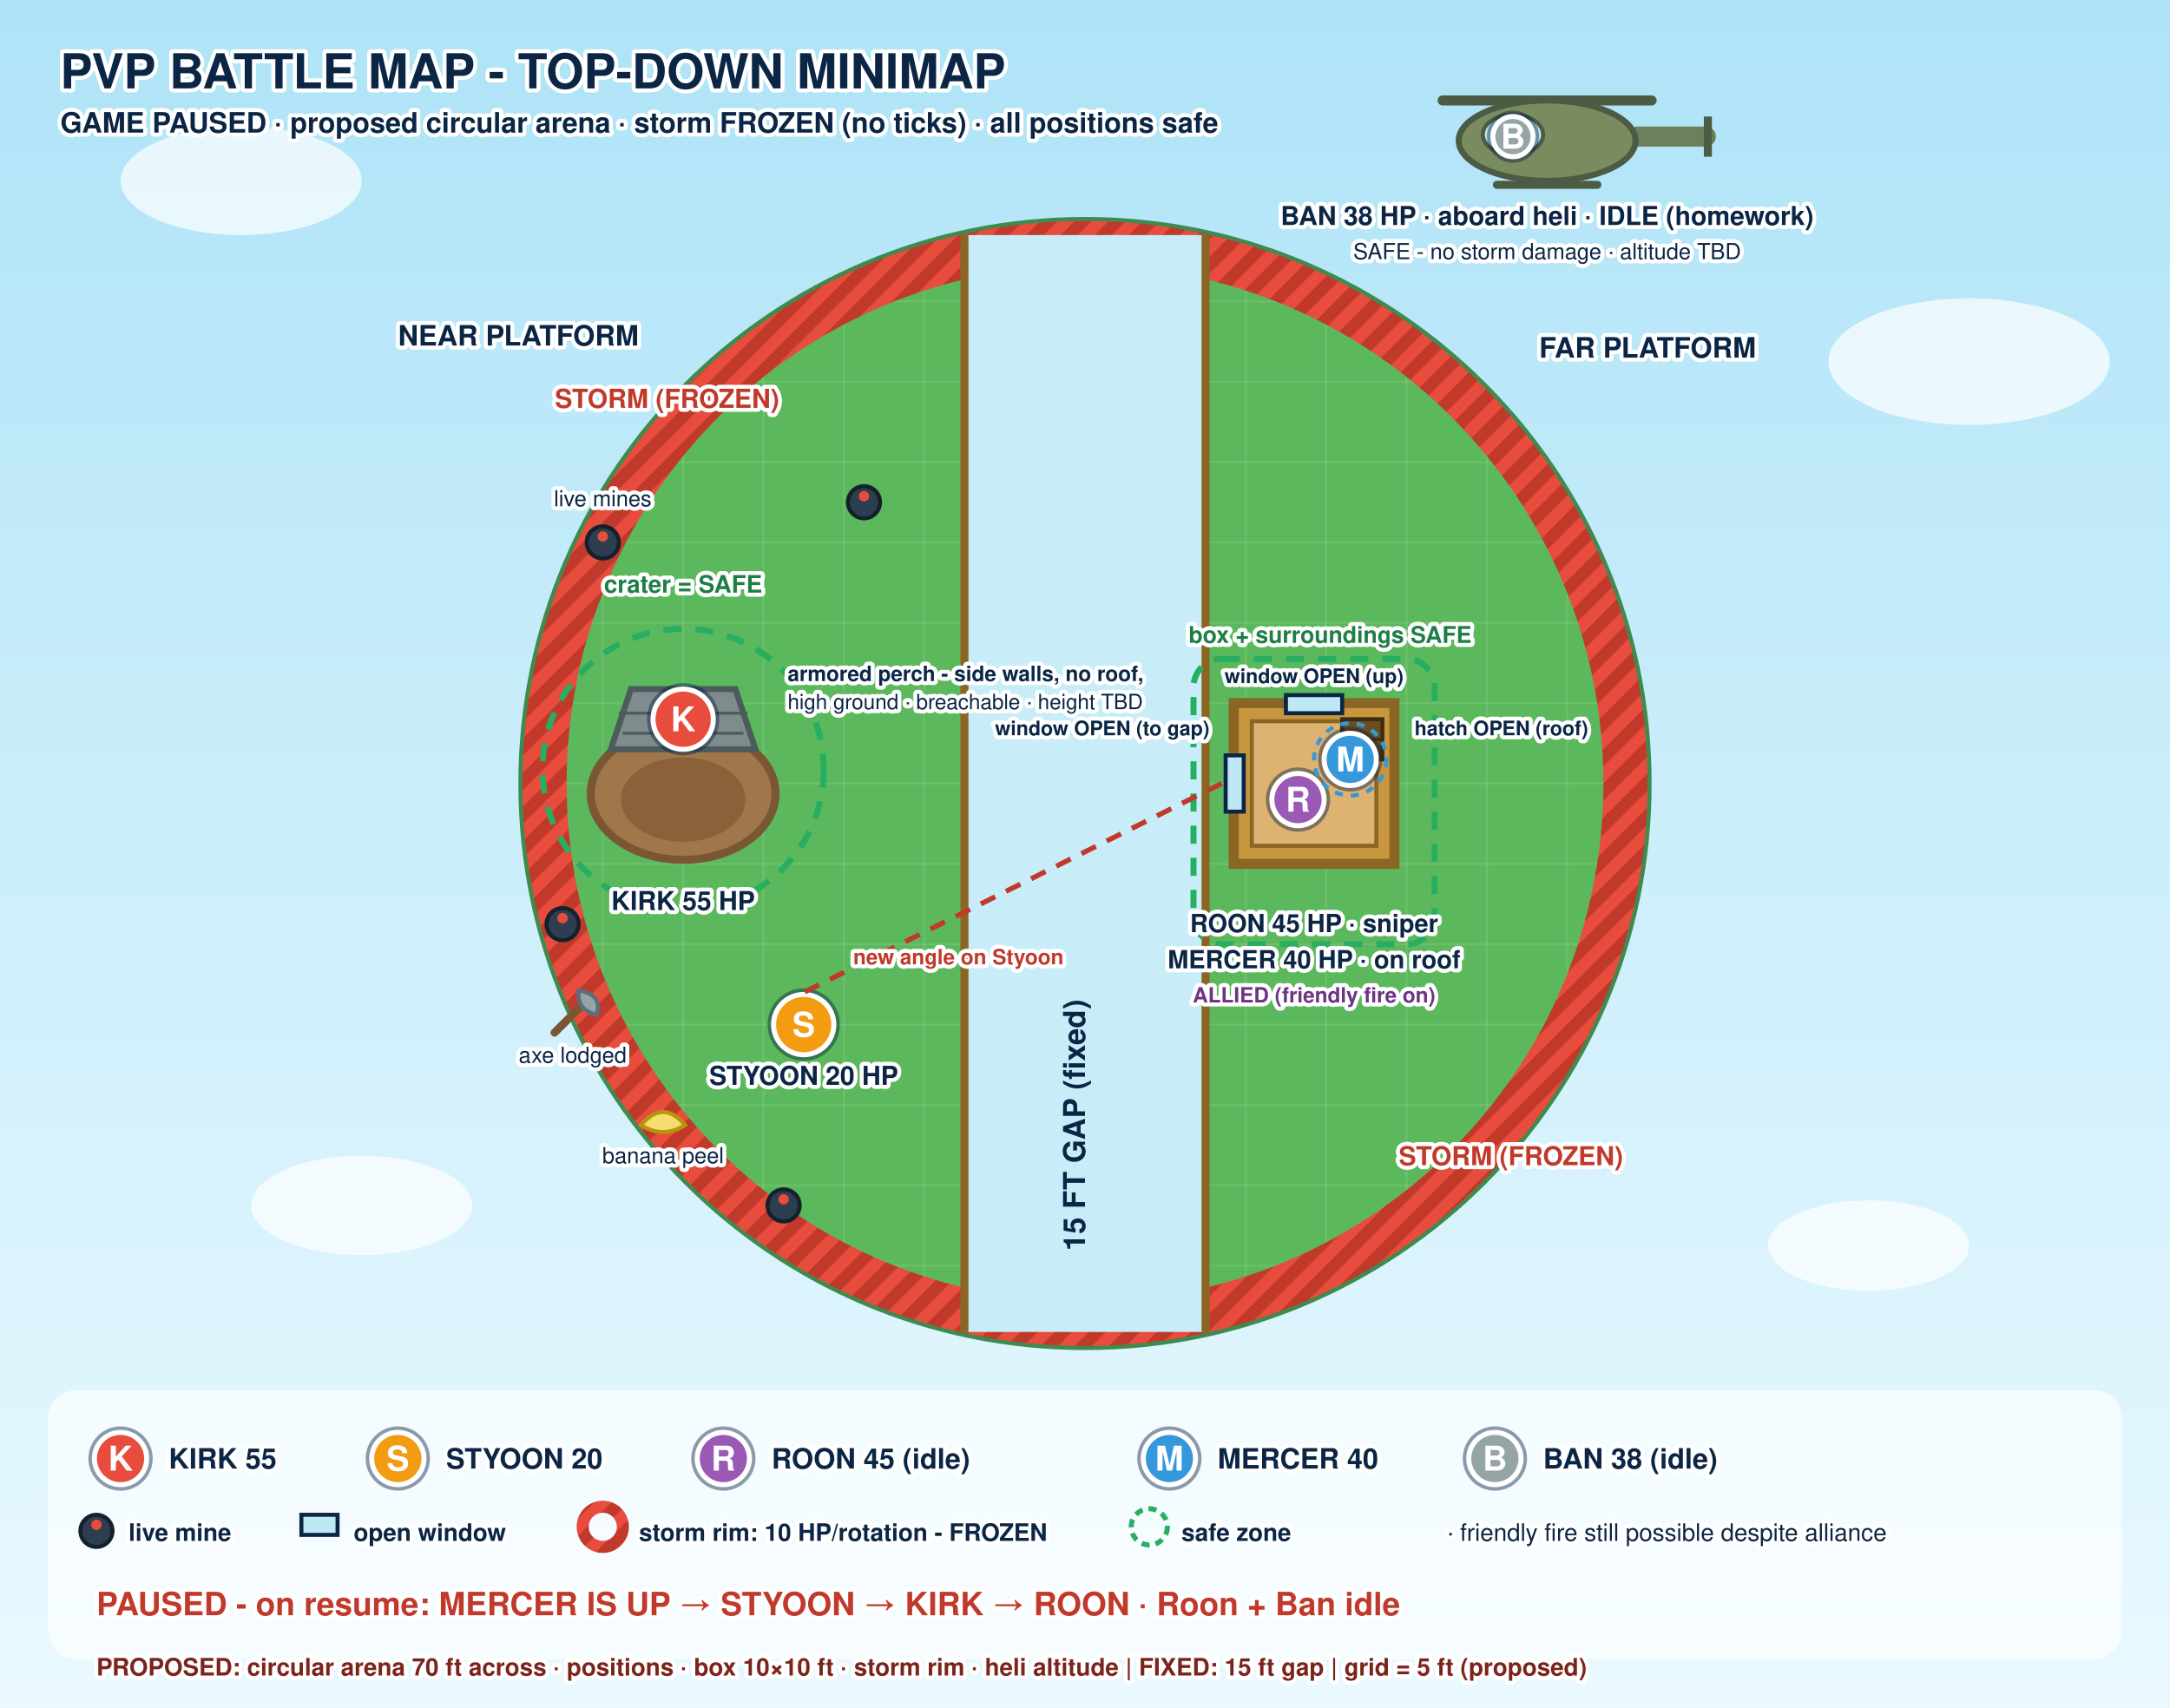
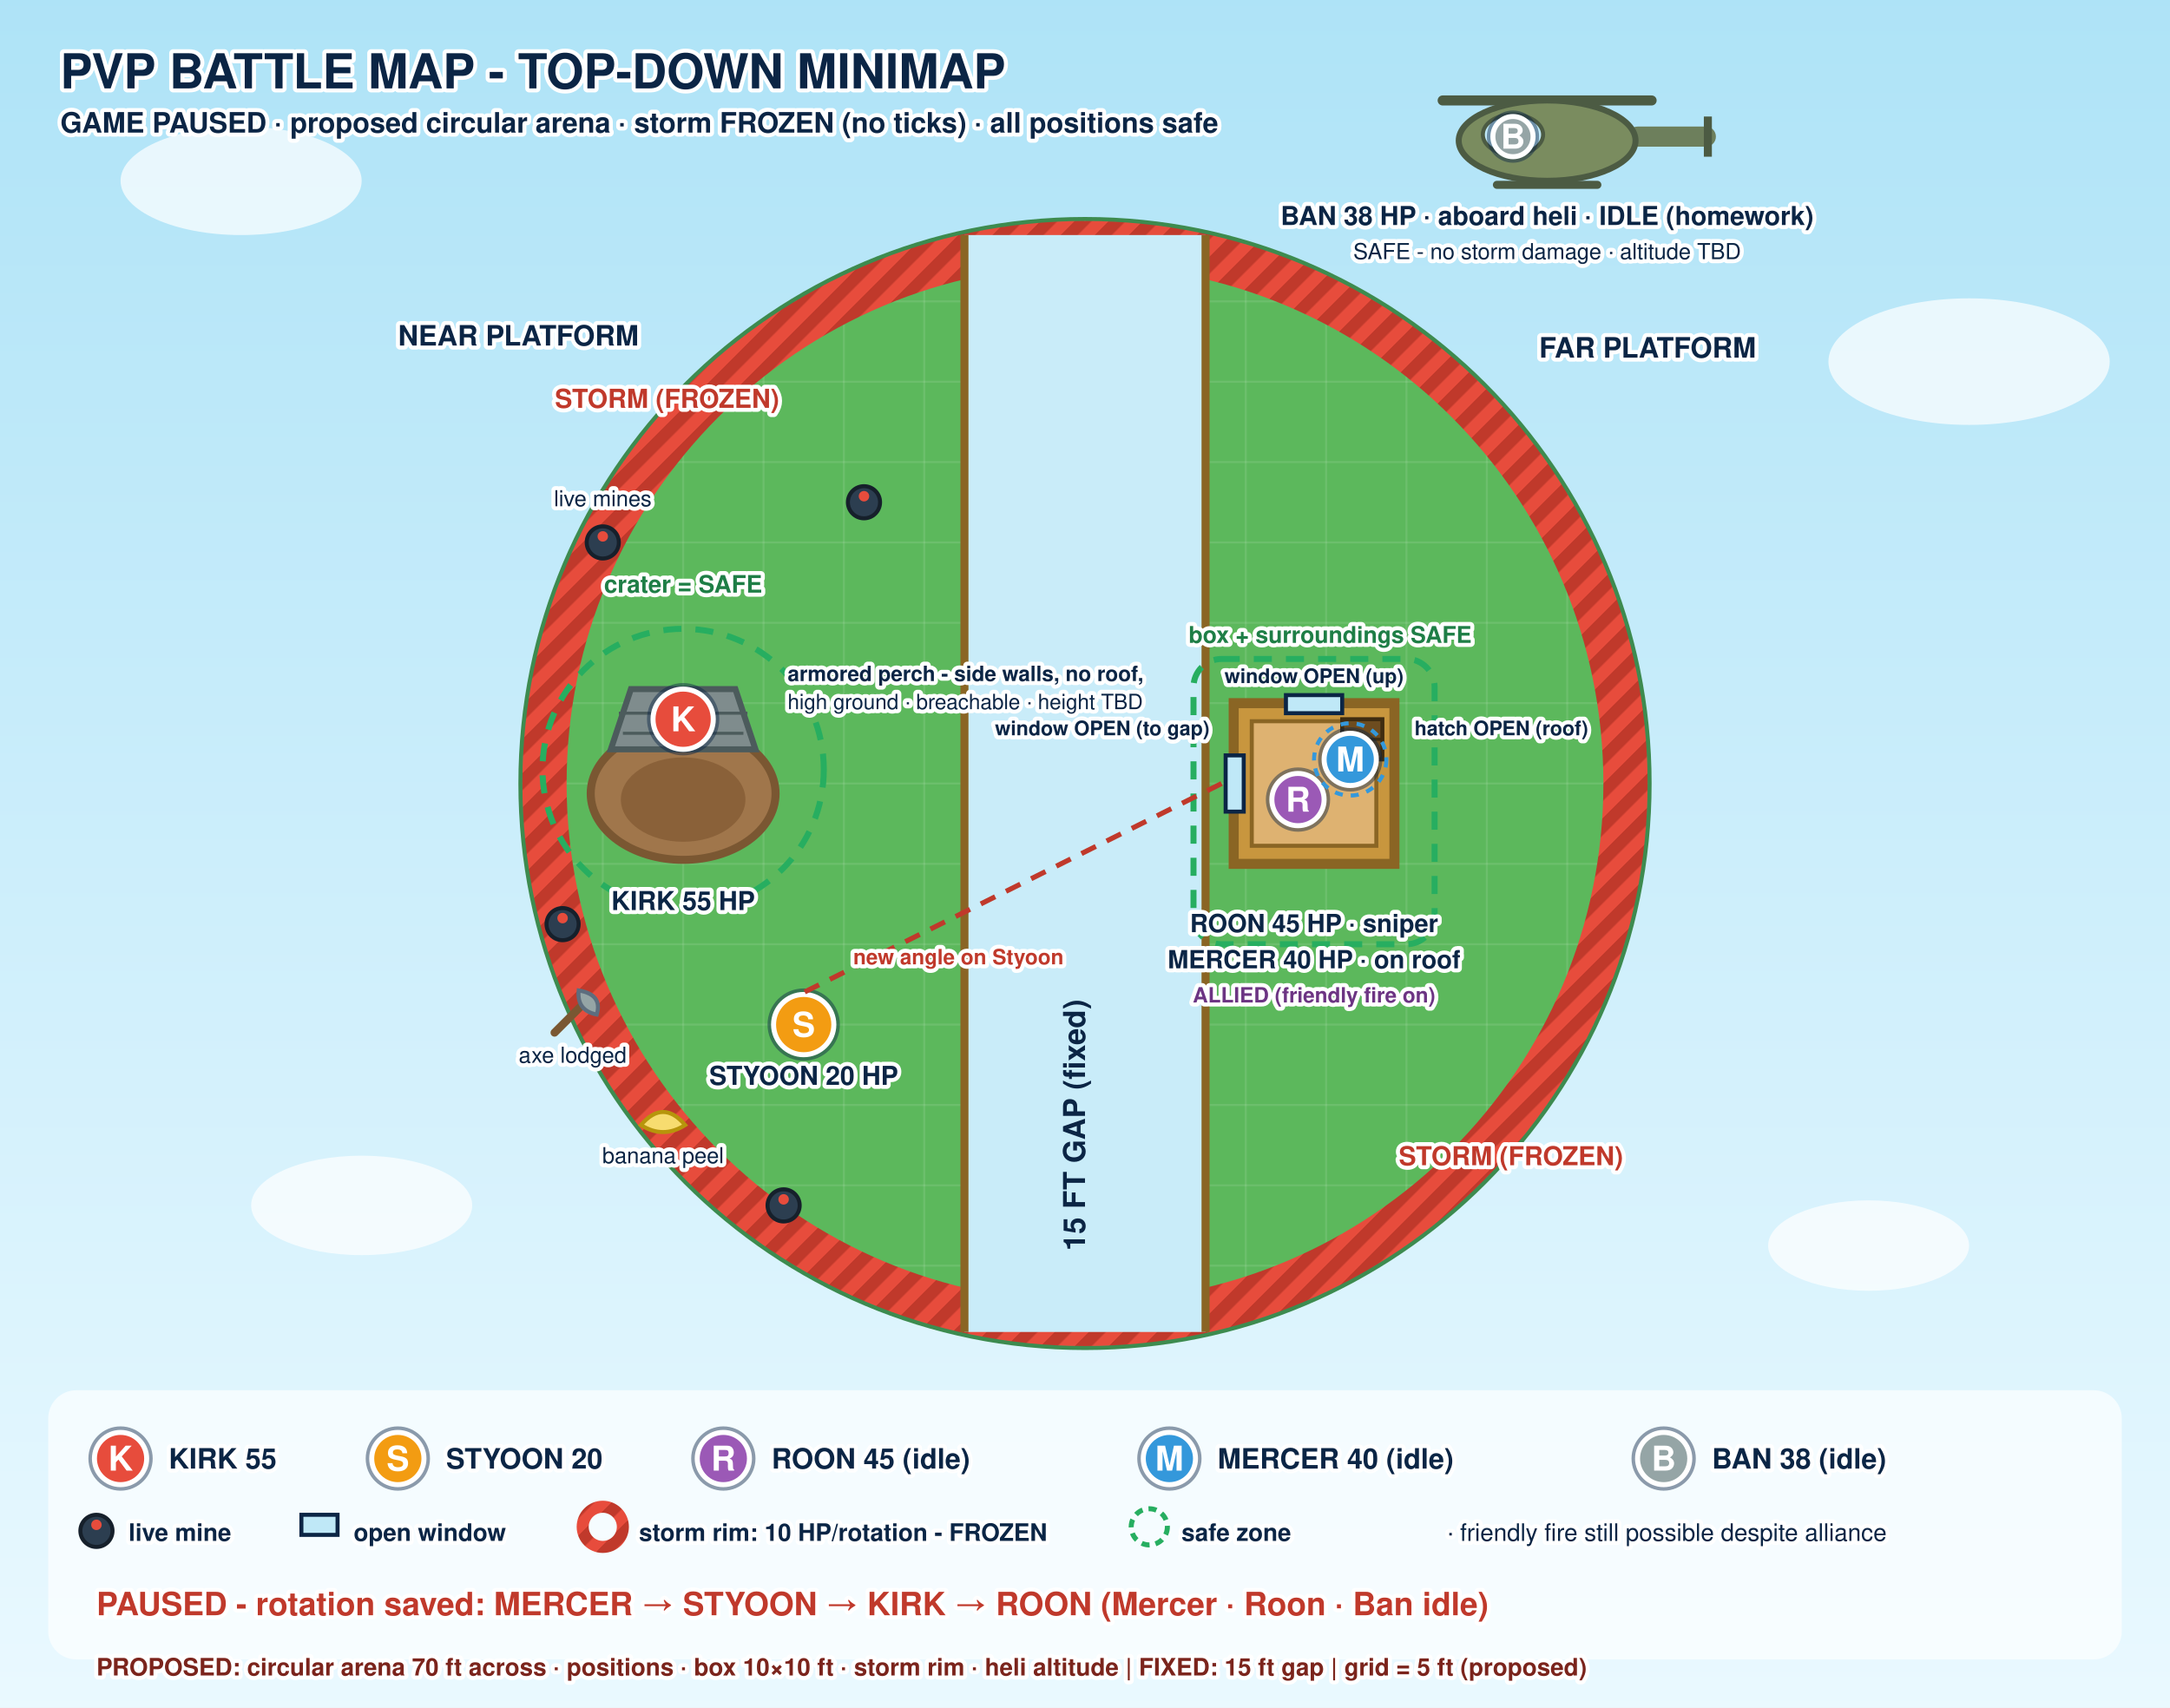
<svg xmlns="http://www.w3.org/2000/svg" width="1080" height="850" viewBox="0 0 1080 850" font-family="-apple-system,Helvetica,Arial,sans-serif">
  <defs>
    <linearGradient id="sky" x1="0" y1="0" x2="0" y2="1">
      <stop offset="0" stop-color="#aee3f7" />
      <stop offset="1" stop-color="#eaf9ff" />
    </linearGradient>
    <pattern id="hatch" width="12" height="12" patternTransform="rotate(45)" patternUnits="userSpaceOnUse">
      <rect width="12" height="12" fill="#e74c3c" />
      <rect width="6" height="12" fill="#c0392b" />
    </pattern>
    <clipPath id="arena">
      <circle cx="540" cy="390" r="280" />
    </clipPath>
  </defs>
  <rect width="1080" height="850" fill="url(#sky)" />
  <ellipse cx="120" cy="90" rx="60" ry="27.0" fill="#ffffff" fill-opacity="0.7" />
  <ellipse cx="980" cy="180" rx="70" ry="31.5" fill="#ffffff" fill-opacity="0.7" />
  <ellipse cx="180" cy="600" rx="55" ry="24.75" fill="#ffffff" fill-opacity="0.7" />
  <ellipse cx="930" cy="620" rx="50" ry="22.5" fill="#ffffff" fill-opacity="0.7" />
  <text x="30" y="44" text-anchor="start" font-size="24" font-weight="800" fill="#0b2545" style="paint-order:stroke;stroke:#ffffff;stroke-width:4px;stroke-linejoin:round">PVP BATTLE MAP - TOP-DOWN MINIMAP</text>
  <text x="30" y="66" text-anchor="start" font-size="14" font-weight="600" fill="#0b2545" style="paint-order:stroke;stroke:#ffffff;stroke-width:4px;stroke-linejoin:round">GAME PAUSED · proposed circular arena · storm FROZEN (no ticks) · all positions safe</text>
  <line x1="718" y1="50" x2="822" y2="50" stroke="#4c5b43" stroke-width="5" stroke-linecap="round" />
  <rect x="767" y="50" width="6" height="12" fill="#4c5b43" />
  <rect x="810" y="63" width="44" height="10" rx="5" fill="#6d7f5c" />
  <line x1="850" y1="58" x2="850" y2="78" stroke="#4c5b43" stroke-width="4" />
  <ellipse cx="770" cy="70" rx="44" ry="20" fill="#7a8c5f" stroke="#4c5b43" stroke-width="3" />
  <ellipse cx="753" cy="67" rx="15" ry="10" fill="#bfe8f7" stroke="#4c5b43" stroke-width="2" />
  <line x1="745" y1="92" x2="795" y2="92" stroke="#4c5b43" stroke-width="4" stroke-linecap="round" />
  <circle cx="753" cy="68" r="13" fill="#0b2545" fill-opacity="0.45" />
  <circle cx="753" cy="68" r="10" fill="#95a5a6" stroke="#ffffff" stroke-width="2.5" />
  <text x="753" y="74" text-anchor="middle" font-size="17" font-weight="800" fill="#ffffff">B</text>
  <text x="770" y="112" text-anchor="middle" font-size="13" font-weight="800" fill="#0b2545" style="paint-order:stroke;stroke:#ffffff;stroke-width:4px;stroke-linejoin:round">BAN 38 HP · aboard heli · IDLE (homework)</text>
  <text x="770" y="129" text-anchor="middle" font-size="11" font-weight="500" fill="#0b2545" style="paint-order:stroke;stroke:#ffffff;stroke-width:4px;stroke-linejoin:round">SAFE - no storm damage · altitude TBD</text>
  <circle cx="540" cy="390" r="280" fill="#5cb85c" stroke="#3d8b4f" stroke-width="4" />
  <g clip-path="url(#arena)">
    <line x1="260" y1="110" x2="260" y2="670" stroke="#ffffff" stroke-opacity="0.10" />
    <line x1="300" y1="110" x2="300" y2="670" stroke="#ffffff" stroke-opacity="0.10" />
    <line x1="340" y1="110" x2="340" y2="670" stroke="#ffffff" stroke-opacity="0.10" />
    <line x1="380" y1="110" x2="380" y2="670" stroke="#ffffff" stroke-opacity="0.10" />
    <line x1="420" y1="110" x2="420" y2="670" stroke="#ffffff" stroke-opacity="0.10" />
    <line x1="460" y1="110" x2="460" y2="670" stroke="#ffffff" stroke-opacity="0.10" />
    <line x1="500" y1="110" x2="500" y2="670" stroke="#ffffff" stroke-opacity="0.10" />
    <line x1="540" y1="110" x2="540" y2="670" stroke="#ffffff" stroke-opacity="0.10" />
    <line x1="580" y1="110" x2="580" y2="670" stroke="#ffffff" stroke-opacity="0.10" />
    <line x1="620" y1="110" x2="620" y2="670" stroke="#ffffff" stroke-opacity="0.10" />
    <line x1="660" y1="110" x2="660" y2="670" stroke="#ffffff" stroke-opacity="0.10" />
    <line x1="700" y1="110" x2="700" y2="670" stroke="#ffffff" stroke-opacity="0.10" />
    <line x1="740" y1="110" x2="740" y2="670" stroke="#ffffff" stroke-opacity="0.10" />
    <line x1="780" y1="110" x2="780" y2="670" stroke="#ffffff" stroke-opacity="0.10" />
    <line x1="820" y1="110" x2="820" y2="670" stroke="#ffffff" stroke-opacity="0.10" />
    <line x1="260" y1="110" x2="820" y2="110" stroke="#ffffff" stroke-opacity="0.10" />
    <line x1="260" y1="150" x2="820" y2="150" stroke="#ffffff" stroke-opacity="0.10" />
    <line x1="260" y1="190" x2="820" y2="190" stroke="#ffffff" stroke-opacity="0.10" />
    <line x1="260" y1="230" x2="820" y2="230" stroke="#ffffff" stroke-opacity="0.10" />
    <line x1="260" y1="270" x2="820" y2="270" stroke="#ffffff" stroke-opacity="0.10" />
    <line x1="260" y1="310" x2="820" y2="310" stroke="#ffffff" stroke-opacity="0.10" />
    <line x1="260" y1="350" x2="820" y2="350" stroke="#ffffff" stroke-opacity="0.10" />
    <line x1="260" y1="390" x2="820" y2="390" stroke="#ffffff" stroke-opacity="0.10" />
    <line x1="260" y1="430" x2="820" y2="430" stroke="#ffffff" stroke-opacity="0.10" />
    <line x1="260" y1="470" x2="820" y2="470" stroke="#ffffff" stroke-opacity="0.10" />
    <line x1="260" y1="510" x2="820" y2="510" stroke="#ffffff" stroke-opacity="0.10" />
    <line x1="260" y1="550" x2="820" y2="550" stroke="#ffffff" stroke-opacity="0.10" />
    <line x1="260" y1="590" x2="820" y2="590" stroke="#ffffff" stroke-opacity="0.10" />
    <line x1="260" y1="630" x2="820" y2="630" stroke="#ffffff" stroke-opacity="0.10" />
    <line x1="260" y1="670" x2="820" y2="670" stroke="#ffffff" stroke-opacity="0.10" />
  </g>
  <circle cx="540" cy="390" r="269" fill="none" stroke="url(#hatch)" stroke-width="22" />
  <text x="332" y="203" text-anchor="middle" font-size="13" font-weight="800" fill="#c0392b" style="paint-order:stroke;stroke:#ffffff;stroke-width:4px;stroke-linejoin:round">STORM (FROZEN)</text>
  <text x="752" y="580" text-anchor="middle" font-size="13" font-weight="800" fill="#c0392b" style="paint-order:stroke;stroke:#ffffff;stroke-width:4px;stroke-linejoin:round">STORM (FROZEN)</text>
  <rect x="480" y="117" width="120" height="546" fill="#c9ecf9" />
  <line x1="480" y1="117" x2="480" y2="663" stroke="#8a6524" stroke-width="4" />
  <line x1="600" y1="117" x2="600" y2="663" stroke="#8a6524" stroke-width="4" />
  <text x="540" y="560" text-anchor="middle" font-size="15" font-weight="800" fill="#0b2545" transform="rotate(-90 540 560)" style="paint-order:stroke;stroke:#c9ecf9;stroke-width:4px">15 FT GAP (fixed)</text>
  <text x="258" y="172" text-anchor="middle" font-size="14" font-weight="800" fill="#0b2545" style="paint-order:stroke;stroke:#ffffff;stroke-width:4px;stroke-linejoin:round">NEAR PLATFORM</text>
  <text x="820" y="178" text-anchor="middle" font-size="14" font-weight="800" fill="#0b2545" style="paint-order:stroke;stroke:#ffffff;stroke-width:4px;stroke-linejoin:round">FAR PLATFORM</text>
  <circle cx="340" cy="383" r="70" fill="none" stroke="#27ae60" stroke-width="3" stroke-dasharray="9 7" />
  <ellipse cx="340" cy="395" rx="46" ry="33" fill="#a0764b" stroke="#7a5732" stroke-width="4" />
  <ellipse cx="340" cy="398" rx="31" ry="21" fill="#8a6139" />
  <polygon points="304,373 376,373 366,343 314,343" fill="#7f8c8d" stroke="#4c5b5c" stroke-width="3" />
  <line x1="310" y1="365" x2="370" y2="365" stroke="#4c5b5c" stroke-width="1.5" />
  <line x1="308" y1="355" x2="372" y2="355" stroke="#4c5b5c" stroke-width="1.5" />
  <circle cx="340" cy="358" r="18" fill="#0b2545" fill-opacity="0.45" />
  <circle cx="340" cy="358" r="15" fill="#e74c3c" stroke="#ffffff" stroke-width="2.5" />
  <text x="340" y="364" text-anchor="middle" font-size="17" font-weight="800" fill="#ffffff">K</text>
  <text x="340" y="295" text-anchor="middle" font-size="12" font-weight="600" fill="#1e7e46" style="paint-order:stroke;stroke:#ffffff;stroke-width:4px;stroke-linejoin:round">crater = SAFE</text>
  <text x="340" y="453" text-anchor="middle" font-size="13" font-weight="800" fill="#0b2545" style="paint-order:stroke;stroke:#ffffff;stroke-width:4px;stroke-linejoin:round">KIRK 55 HP</text>
  <text x="392" y="339" text-anchor="start" font-size="10.5" font-weight="600" fill="#0b2545" style="paint-order:stroke;stroke:#ffffff;stroke-width:4px;stroke-linejoin:round">armored perch - side walls, no roof,</text>
  <text x="392" y="353" text-anchor="start" font-size="10.5" font-weight="500" fill="#0b2545" style="paint-order:stroke;stroke:#ffffff;stroke-width:4px;stroke-linejoin:round">high ground · breachable · height TBD</text>
  <circle cx="400" cy="510" r="18" fill="#0b2545" fill-opacity="0.45" />
  <circle cx="400" cy="510" r="15" fill="#f39c12" stroke="#ffffff" stroke-width="2.5" />
  <text x="400" y="516" text-anchor="middle" font-size="17" font-weight="800" fill="#ffffff">S</text>
  <text x="400" y="540" text-anchor="middle" font-size="13" font-weight="800" fill="#0b2545" style="paint-order:stroke;stroke:#ffffff;stroke-width:4px;stroke-linejoin:round">STYOON 20 HP</text>
  <circle cx="300" cy="270" r="8" fill="#2c3e50" stroke="#16202b" stroke-width="2" />
  <circle cx="300" cy="267" r="2.6" fill="#e74c3c" />
  <circle cx="430" cy="250" r="8" fill="#2c3e50" stroke="#16202b" stroke-width="2" />
  <circle cx="430" cy="247" r="2.6" fill="#e74c3c" />
  <circle cx="390" cy="600" r="8" fill="#2c3e50" stroke="#16202b" stroke-width="2" />
  <circle cx="390" cy="597" r="2.6" fill="#e74c3c" />
  <circle cx="280" cy="460" r="8" fill="#2c3e50" stroke="#16202b" stroke-width="2" />
  <circle cx="280" cy="457" r="2.6" fill="#e74c3c" />
  <text x="300" y="252" text-anchor="middle" font-size="11" font-weight="500" fill="#0b2545" style="paint-order:stroke;stroke:#ffffff;stroke-width:4px;stroke-linejoin:round">live mines</text>
  <line x1="276" y1="514" x2="292" y2="498" stroke="#7a5732" stroke-width="4" stroke-linecap="round" />
  <path d="M 288 493 q 12 2 9 12 q -10 -2 -9 -12 z" fill="#95a5a6" stroke="#5d6d7e" stroke-width="2" />
  <text x="285" y="529" text-anchor="middle" font-size="11" font-weight="500" fill="#0b2545" style="paint-order:stroke;stroke:#ffffff;stroke-width:4px;stroke-linejoin:round">axe lodged</text>
  <path d="M 319 560 q 11 -13 22 0 q -11 7 -22 0 z" fill="#f7dc6f" stroke="#b7950b" stroke-width="2" />
  <text x="330" y="579" text-anchor="middle" font-size="11" font-weight="500" fill="#0b2545" style="paint-order:stroke;stroke:#ffffff;stroke-width:4px;stroke-linejoin:round">banana peel</text>
  <rect x="594" y="328" width="120" height="142" rx="14" fill="none" stroke="#27ae60" stroke-width="3" stroke-dasharray="9 7" />
  <text x="662.0" y="320" text-anchor="middle" font-size="11.5" font-weight="600" fill="#1e7e46" style="paint-order:stroke;stroke:#ffffff;stroke-width:4px;stroke-linejoin:round">box + surroundings SAFE</text>
  <rect x="614" y="350" width="80" height="80" fill="#c8963e" stroke="#8a6524" stroke-width="5" />
  <rect x="623" y="359" width="62" height="62" fill="#deb271" stroke="#8a6524" stroke-width="2" />
  <rect x="640.0" y="346" width="28" height="9" fill="#bfe8f7" stroke="#0b2545" stroke-width="2" />
  <rect x="610" y="376.0" width="9" height="28" fill="#bfe8f7" stroke="#0b2545" stroke-width="2" />
  <text x="654.0" y="340" text-anchor="middle" font-size="10" font-weight="600" fill="#0b2545" style="paint-order:stroke;stroke:#ffffff;stroke-width:4px;stroke-linejoin:round">window OPEN (up)</text>
  <text x="602" y="366.0" text-anchor="end" font-size="10" font-weight="600" fill="#0b2545" style="paint-order:stroke;stroke:#ffffff;stroke-width:4px;stroke-linejoin:round">window OPEN (to gap)</text>
  <rect x="668" y="358" width="20" height="20" fill="#6d4c1f" stroke="#3f2c10" stroke-width="2" />
  <line x1="668" y1="368" x2="688" y2="368" stroke="#3f2c10" stroke-width="1.5" />
  <text x="704" y="366" text-anchor="start" font-size="10" font-weight="600" fill="#0b2545" style="paint-order:stroke;stroke:#ffffff;stroke-width:4px;stroke-linejoin:round">hatch OPEN (roof)</text>
  <circle cx="646" cy="398" r="16" fill="#0b2545" fill-opacity="0.45" />
  <circle cx="646" cy="398" r="13" fill="#9b59b6" stroke="#ffffff" stroke-width="2.5" />
  <text x="646" y="404" text-anchor="middle" font-size="17" font-weight="800" fill="#ffffff">R</text>
  <circle cx="672" cy="378" r="18" fill="none" stroke="#3498db" stroke-width="2" stroke-dasharray="4 4" />
  <circle cx="672" cy="378" r="16" fill="#0b2545" fill-opacity="0.45" />
  <circle cx="672" cy="378" r="13" fill="#3498db" stroke="#ffffff" stroke-width="2.5" />
  <text x="672" y="384" text-anchor="middle" font-size="17" font-weight="800" fill="#ffffff">M</text>
  <text x="654.0" y="464" text-anchor="middle" font-size="12.5" font-weight="800" fill="#0b2545" style="paint-order:stroke;stroke:#ffffff;stroke-width:4px;stroke-linejoin:round">ROON 45 HP · sniper</text>
  <text x="654.0" y="482" text-anchor="middle" font-size="12.5" font-weight="800" fill="#0b2545" style="paint-order:stroke;stroke:#ffffff;stroke-width:4px;stroke-linejoin:round">MERCER 40 HP · on roof</text>
  <text x="654.0" y="499" text-anchor="middle" font-size="10.5" font-weight="600" fill="#6c3483" style="paint-order:stroke;stroke:#ffffff;stroke-width:4px;stroke-linejoin:round">ALLIED (friendly fire on)</text>
  <line x1="608" y1="390.0" x2="400" y2="494" stroke="#c0392b" stroke-width="2.5" stroke-dasharray="8 6" />
  <text x="477" y="480" text-anchor="middle" font-size="10.5" font-weight="600" fill="#c0392b" style="paint-order:stroke;stroke:#ffffff;stroke-width:4px;stroke-linejoin:round">new angle on Styoon</text>
  <rect x="24" y="692" width="1032" height="134" rx="14" fill="#ffffff" fill-opacity="0.65" />
  <circle cx="60" cy="726" r="16" fill="#0b2545" fill-opacity="0.45" />
  <circle cx="60" cy="726" r="13" fill="#e74c3c" stroke="#ffffff" stroke-width="2.5" />
  <text x="60" y="732" text-anchor="middle" font-size="17" font-weight="800" fill="#ffffff">K</text>
  <text x="84" y="731" text-anchor="start" font-size="14" font-weight="800" fill="#0b2545" style="paint-order:stroke;stroke:#ffffff;stroke-width:4px;stroke-linejoin:round">KIRK 55</text>
  <circle cx="198" cy="726" r="16" fill="#0b2545" fill-opacity="0.45" />
  <circle cx="198" cy="726" r="13" fill="#f39c12" stroke="#ffffff" stroke-width="2.5" />
  <text x="198" y="732" text-anchor="middle" font-size="17" font-weight="800" fill="#ffffff">S</text>
  <text x="222" y="731" text-anchor="start" font-size="14" font-weight="800" fill="#0b2545" style="paint-order:stroke;stroke:#ffffff;stroke-width:4px;stroke-linejoin:round">STYOON 20</text>
  <circle cx="360" cy="726" r="16" fill="#0b2545" fill-opacity="0.45" />
  <circle cx="360" cy="726" r="13" fill="#9b59b6" stroke="#ffffff" stroke-width="2.5" />
  <text x="360" y="732" text-anchor="middle" font-size="17" font-weight="800" fill="#ffffff">R</text>
  <text x="384" y="731" text-anchor="start" font-size="14" font-weight="800" fill="#0b2545" style="paint-order:stroke;stroke:#ffffff;stroke-width:4px;stroke-linejoin:round">ROON 45 (idle)</text>
  <circle cx="582" cy="726" r="16" fill="#0b2545" fill-opacity="0.45" />
  <circle cx="582" cy="726" r="13" fill="#3498db" stroke="#ffffff" stroke-width="2.5" />
  <text x="582" y="732" text-anchor="middle" font-size="17" font-weight="800" fill="#ffffff">M</text>
-   <text x="606" y="731" text-anchor="start" font-size="14" font-weight="800" fill="#0b2545" style="paint-order:stroke;stroke:#ffffff;stroke-width:4px;stroke-linejoin:round">MERCER 40</text>
-   <circle cx="744" cy="726" r="16" fill="#0b2545" fill-opacity="0.45" />
-   <circle cx="744" cy="726" r="13" fill="#95a5a6" stroke="#ffffff" stroke-width="2.5" />
-   <text x="744" y="732" text-anchor="middle" font-size="17" font-weight="800" fill="#ffffff">B</text>
-   <text x="768" y="731" text-anchor="start" font-size="14" font-weight="800" fill="#0b2545" style="paint-order:stroke;stroke:#ffffff;stroke-width:4px;stroke-linejoin:round">BAN 38 (idle)</text>
+   <text x="606" y="731" text-anchor="start" font-size="14" font-weight="800" fill="#0b2545" style="paint-order:stroke;stroke:#ffffff;stroke-width:4px;stroke-linejoin:round">MERCER 40 (idle)</text>
+   <circle cx="828" cy="726" r="16" fill="#0b2545" fill-opacity="0.45" />
+   <circle cx="828" cy="726" r="13" fill="#95a5a6" stroke="#ffffff" stroke-width="2.5" />
+   <text x="828" y="732" text-anchor="middle" font-size="17" font-weight="800" fill="#ffffff">B</text>
+   <text x="852" y="731" text-anchor="start" font-size="14" font-weight="800" fill="#0b2545" style="paint-order:stroke;stroke:#ffffff;stroke-width:4px;stroke-linejoin:round">BAN 38 (idle)</text>
  <circle cx="48" cy="762" r="8" fill="#2c3e50" stroke="#16202b" stroke-width="2" />
  <circle cx="48" cy="759" r="2.6" fill="#e74c3c" />
  <text x="64" y="767" text-anchor="start" font-size="12" font-weight="600" fill="#0b2545" style="paint-order:stroke;stroke:#ffffff;stroke-width:4px;stroke-linejoin:round">live mine</text>
  <rect x="150" y="754" width="18" height="10" fill="#bfe8f7" stroke="#0b2545" stroke-width="2" />
  <text x="176" y="767" text-anchor="start" font-size="12" font-weight="600" fill="#0b2545" style="paint-order:stroke;stroke:#ffffff;stroke-width:4px;stroke-linejoin:round">open window</text>
  <circle cx="300" cy="760" r="10" fill="none" stroke="url(#hatch)" stroke-width="6" />
  <text x="318" y="767" text-anchor="start" font-size="12" font-weight="600" fill="#0b2545" style="paint-order:stroke;stroke:#ffffff;stroke-width:4px;stroke-linejoin:round">storm rim: 10 HP/rotation - FROZEN</text>
  <circle cx="572" cy="760" r="9" fill="none" stroke="#27ae60" stroke-width="2.5" stroke-dasharray="4 3" />
  <text x="588" y="767" text-anchor="start" font-size="12" font-weight="600" fill="#0b2545" style="paint-order:stroke;stroke:#ffffff;stroke-width:4px;stroke-linejoin:round">safe zone</text>
  <text x="720" y="767" text-anchor="start" font-size="12" font-weight="500" fill="#0b2545" style="paint-order:stroke;stroke:#ffffff;stroke-width:4px;stroke-linejoin:round">· friendly fire still possible despite alliance</text>
-   <text x="48" y="804" text-anchor="start" font-size="16" font-weight="800" fill="#c0392b" style="paint-order:stroke;stroke:#ffffff;stroke-width:4px;stroke-linejoin:round">PAUSED - on resume: MERCER IS UP → STYOON → KIRK → ROON  ·  Roon + Ban idle</text>
+   <text x="48" y="804" text-anchor="start" font-size="16" font-weight="800" fill="#c0392b" style="paint-order:stroke;stroke:#ffffff;stroke-width:4px;stroke-linejoin:round">PAUSED - rotation saved: MERCER → STYOON → KIRK → ROON  (Mercer · Roon · Ban idle)</text>
  <text x="48" y="834" text-anchor="start" font-size="12" font-weight="600" fill="#7b241c" style="paint-order:stroke;stroke:#ffffff;stroke-width:4px;stroke-linejoin:round">PROPOSED: circular arena 70 ft across · positions · box 10×10 ft · storm rim · heli altitude  |  FIXED: 15 ft gap  |  grid = 5 ft (proposed)</text>
</svg>
